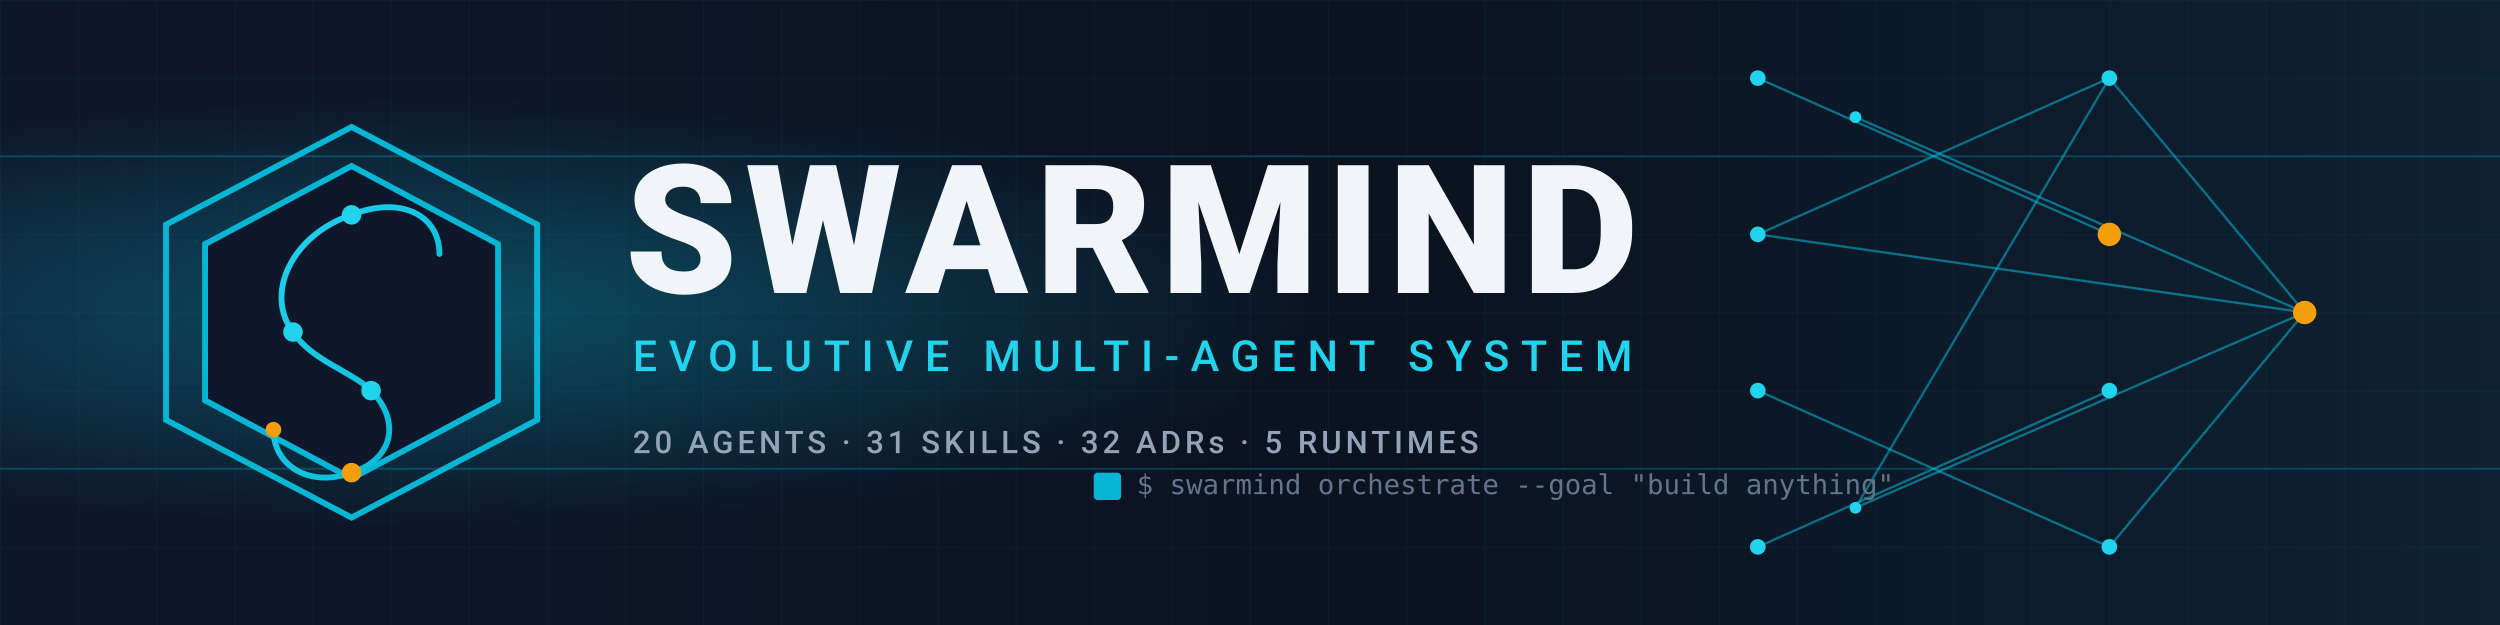
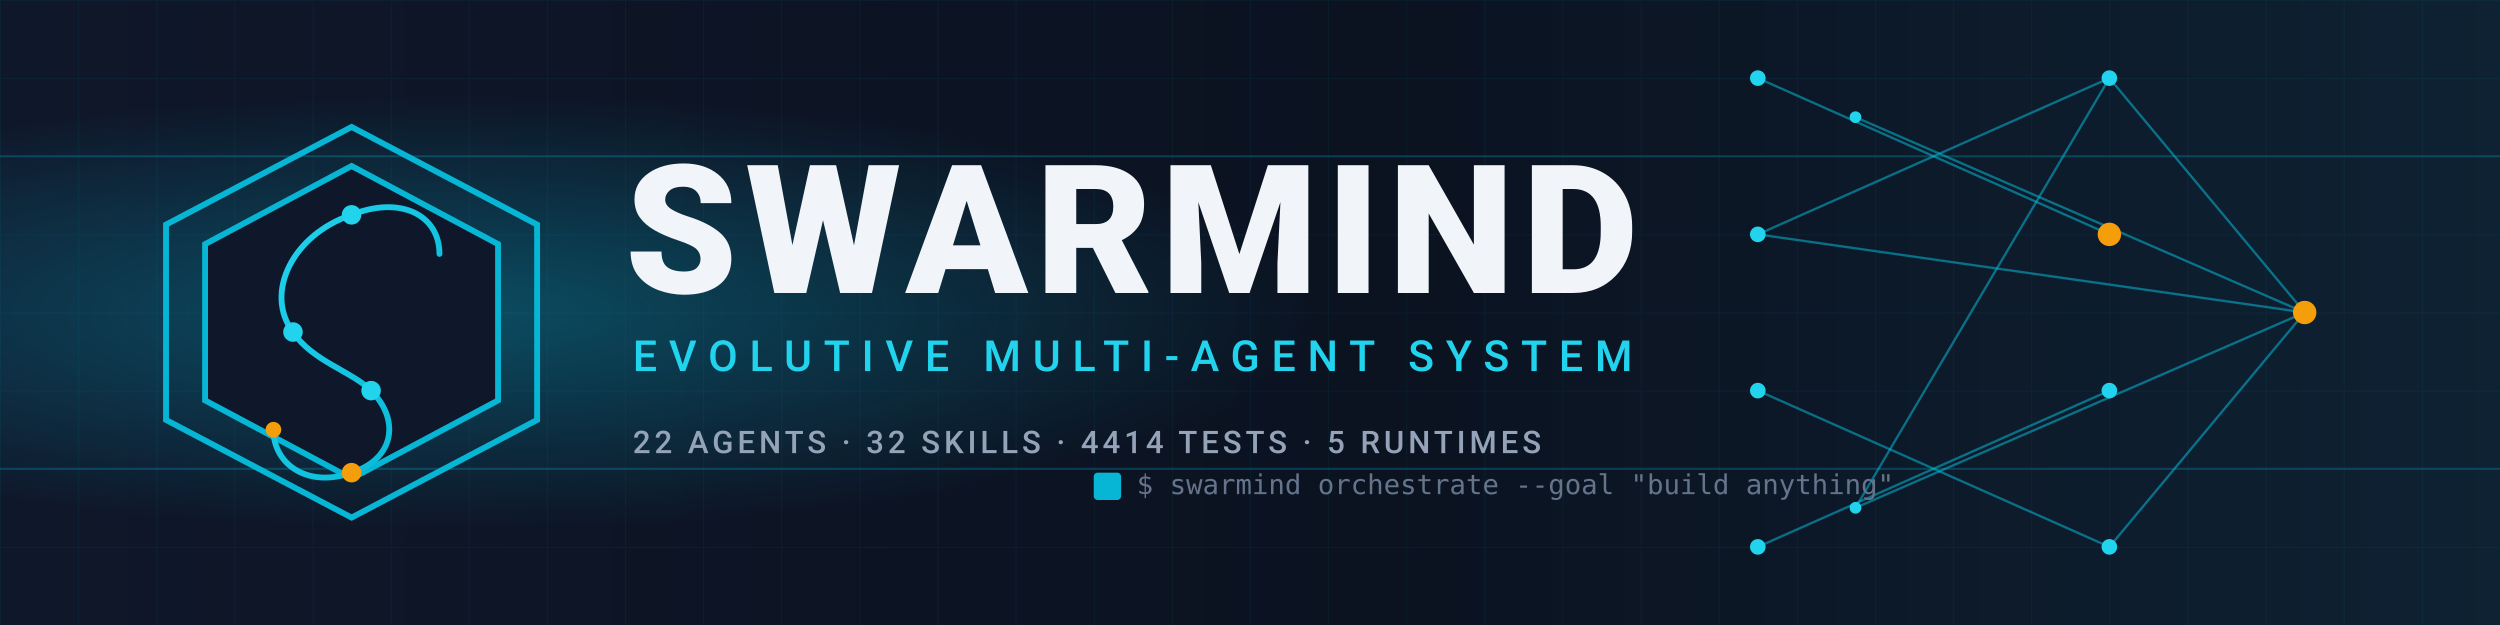
<svg xmlns="http://www.w3.org/2000/svg" viewBox="0 0 1280 320" width="1280" height="320" role="img" aria-label="Swarmind banner">
  <defs>
    <linearGradient id="bg" x1="0" y1="0" x2="1" y2="0">
      <stop offset="0%" stop-color="#0F172A" />
      <stop offset="55%" stop-color="#0B1220" />
      <stop offset="100%" stop-color="#0E2233" />
    </linearGradient>
    <linearGradient id="cyan" x1="0" y1="0" x2="1" y2="1">
      <stop offset="0%" stop-color="#22D3EE" />
      <stop offset="100%" stop-color="#06B6D4" />
    </linearGradient>
    <linearGradient id="gold" x1="0" y1="0" x2="1" y2="1">
      <stop offset="0%" stop-color="#FBBF24" />
      <stop offset="100%" stop-color="#F59E0B" />
    </linearGradient>
    <radialGradient id="halo" cx="0.18" cy="0.5" r="0.35">
      <stop offset="0%" stop-color="#06B6D4" stop-opacity="0.35" />
      <stop offset="100%" stop-color="#06B6D4" stop-opacity="0" />
    </radialGradient>
    <pattern id="grid" x="0" y="0" width="40" height="40" patternUnits="userSpaceOnUse">
      <path d="M 40 0 L 0 0 0 40" fill="none" stroke="#06B6D4" stroke-opacity="0.06" stroke-width="1" />
    </pattern>
  </defs>
  <rect width="1280" height="320" fill="url(#bg)" />
  <rect width="1280" height="320" fill="url(#grid)" />
  <rect width="1280" height="320" fill="url(#halo)" />
  <g stroke="#06B6D4" stroke-opacity="0.25" fill="none" stroke-width="1">
    <line x1="0" y1="80" x2="1280" y2="80" />
    <line x1="0" y1="240" x2="1280" y2="240" />
  </g>
  <g stroke="#06B6D4" stroke-opacity="0.55" fill="none" stroke-width="1.2">
    <line x1="900" y1="40" x2="1080" y2="120" />
    <line x1="900" y1="120" x2="1080" y2="40" />
    <line x1="900" y1="200" x2="1080" y2="280" />
    <line x1="900" y1="280" x2="1080" y2="200" />
    <line x1="950" y1="60" x2="1180" y2="160" />
    <line x1="1180" y1="160" x2="950" y2="260" />
    <line x1="1080" y1="40" x2="1180" y2="160" />
    <line x1="1080" y1="280" x2="1180" y2="160" />
    <line x1="900" y1="120" x2="1180" y2="160" />
    <line x1="1080" y1="40" x2="950" y2="260" />
  </g>
  <g fill="#22D3EE">
    <circle cx="900" cy="40" r="4" />
    <circle cx="1080" cy="40" r="4" />
    <circle cx="900" cy="120" r="4" />
    <circle cx="1080" cy="120" r="6" fill="#F59E0B" />
    <circle cx="900" cy="200" r="4" />
    <circle cx="1080" cy="200" r="4" />
    <circle cx="900" cy="280" r="4" />
    <circle cx="1080" cy="280" r="4" />
    <circle cx="950" cy="60" r="3" />
    <circle cx="1180" cy="160" r="6" fill="#F59E0B" />
    <circle cx="950" cy="260" r="3" />
  </g>
  <g transform="translate(80,60)">
    <g fill="none" stroke="#06B6D4" stroke-width="3">
      <polygon points="100,5 195,55 195,155 100,205 5,155 5,55" />
    </g>
    <g fill="#0F172A" stroke="#06B6D4" stroke-width="3">
      <polygon points="100,25 175,65 175,145 100,185 25,145 25,65" />
    </g>
    <g fill="none" stroke="url(#cyan)" stroke-width="3" stroke-linecap="round" stroke-linejoin="round">
      <path d="M 145 70 C 145 50, 125 40, 100 50 C 70 60, 55 90, 70 110 C 80 125, 100 130, 110 140 C 125 155, 122 175, 100 182 C 78 190, 60 178, 60 160" />
    </g>
    <g fill="#22D3EE">
      <circle cx="100" cy="50" r="5" />
      <circle cx="70" cy="110" r="5" />
      <circle cx="110" cy="140" r="5" />
    </g>
    <g fill="#F59E0B">
      <circle cx="100" cy="182" r="5" />
      <circle cx="60" cy="160" r="4" />
    </g>
  </g>
  <g font-family="ui-sans-serif, system-ui, -apple-system, Segoe UI, Roboto, sans-serif">
    <text x="320" y="150" font-size="92" font-weight="800" letter-spacing="4" fill="#F1F5F9">SWARMIND</text>
    <text x="324" y="190" font-size="22" font-weight="500" letter-spacing="6" fill="#22D3EE">EVOLUTIVE MULTI-AGENT SYSTEM</text>
    <g font-size="16" font-weight="500" letter-spacing="2" fill="#94A3B8">
-       <text x="324" y="232">20 AGENTS  ·  31 SKILLS  ·  32 ADRs  ·  5 RUNTIMES</text>
+       <text x="324" y="232">22 AGENTS  ·  32 SKILLS  ·  4414 TESTS  ·  5 RUNTIMES</text>
    </g>
  </g>
  <g transform="translate(560,260)" font-family="ui-monospace, SFMono-Regular, Menlo, monospace" font-size="14" fill="#64748B">
    <rect x="0" y="-18" width="14" height="14" fill="#06B6D4" rx="2" />
    <text x="22" y="-7">$ swarmind orchestrate --goal "build anything"</text>
  </g>
</svg>
